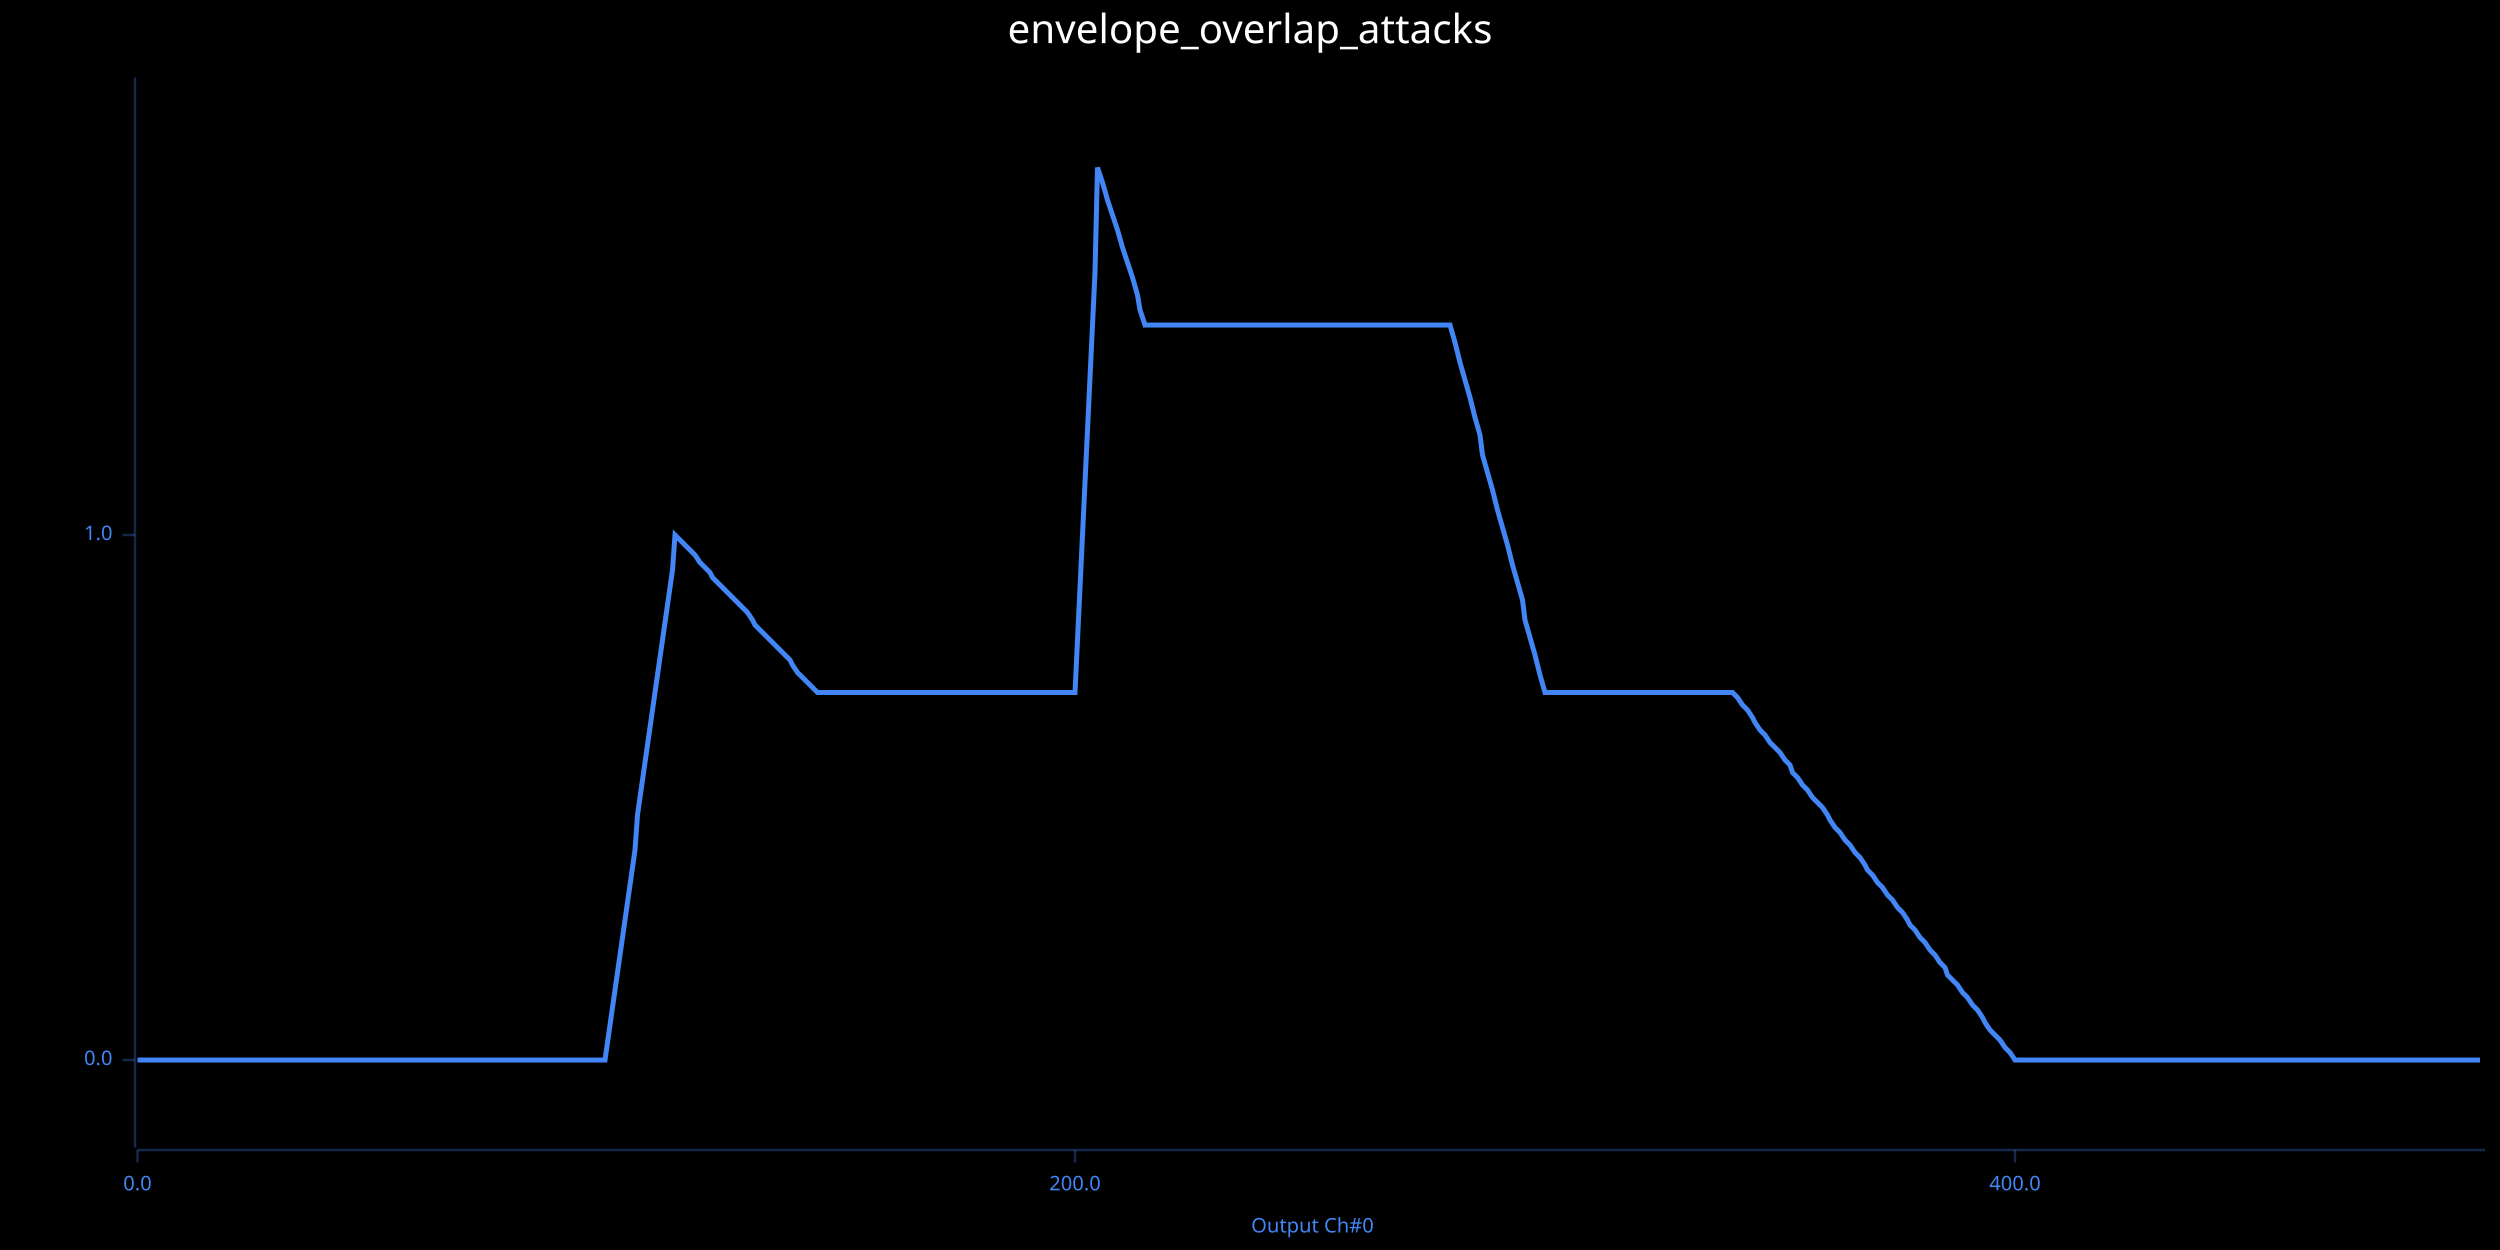
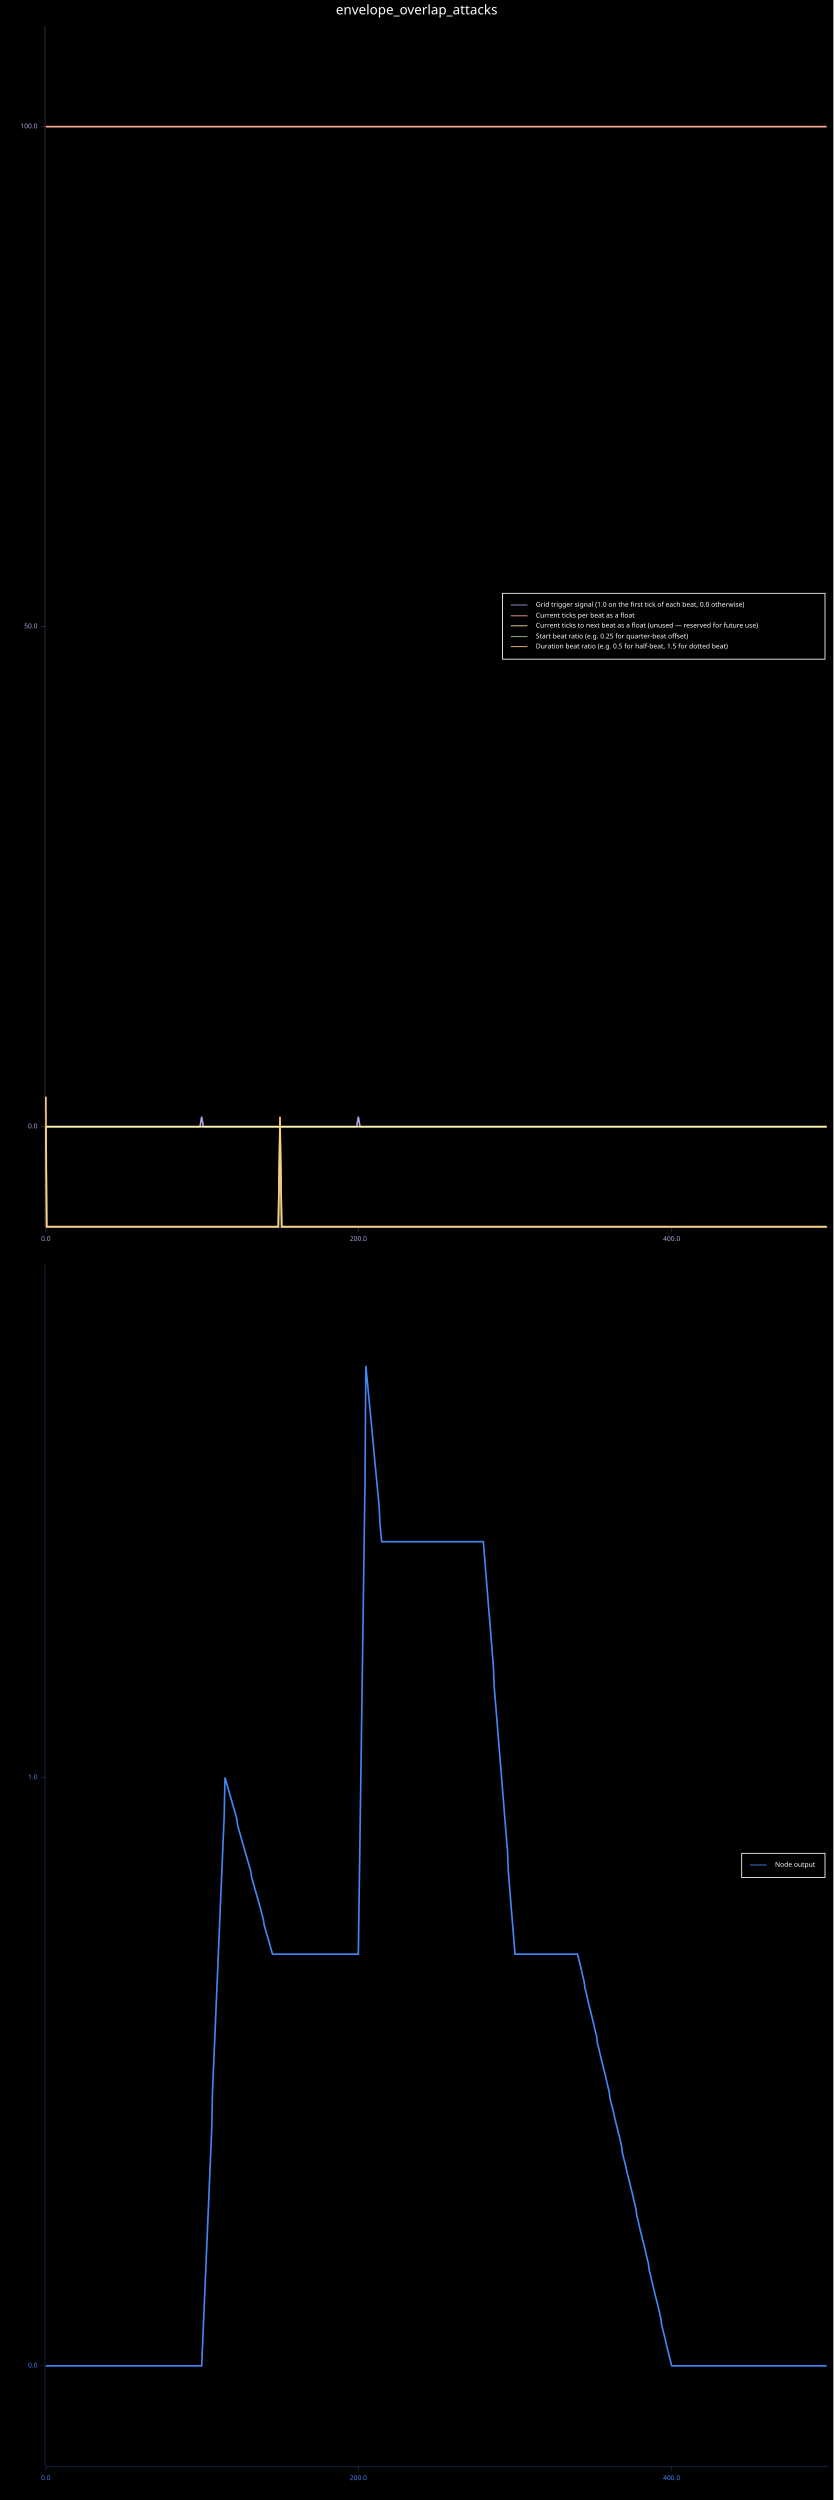
- <svg xmlns="http://www.w3.org/2000/svg" width="1000" height="500" viewBox="0 0 1000 500">
-   <rect x="0" y="0" width="1000" height="500" opacity="1" fill="#000000" stroke="none" />
+ <svg xmlns="http://www.w3.org/2000/svg" width="1000" height="3000" viewBox="0 0 1000 3000">
+   <rect x="0" y="0" width="1000" height="3000" opacity="1" fill="#000000" stroke="none" />
  <text x="500" y="5" dy="0.76em" text-anchor="middle" font-family="sans-serif" font-size="16.129" opacity="1" fill="#FFFFFF">
envelope_overlap_attacks
</text>
-   <text x="525" y="495" dy="-0.5ex" text-anchor="middle" font-family="sans-serif" font-size="8.065" opacity="1" fill="#4285F4">
- Output Ch#0
- </text>
-   <polyline fill="none" opacity="0.3" stroke="#4285F4" stroke-width="1" points="54,31 54,459 " />
-   <text x="45" y="424" dy="0.5ex" text-anchor="end" font-family="sans-serif" font-size="8.065" opacity="1" fill="#4285F4">
+   <polyline fill="none" opacity="0.3" stroke="#B39DDB" stroke-width="1" points="54,31 54,1472 " />
+   <text x="45" y="1352" dy="0.5ex" text-anchor="end" font-family="sans-serif" font-size="8.065" opacity="1" fill="#B39DDB">
0.0
</text>
-   <polyline fill="none" opacity="0.3" stroke="#4285F4" stroke-width="1" points="49,424 54,424 " />
-   <text x="45" y="214" dy="0.5ex" text-anchor="end" font-family="sans-serif" font-size="8.065" opacity="1" fill="#4285F4">
+   <polyline fill="none" opacity="0.3" stroke="#B39DDB" stroke-width="1" points="49,1352 54,1352 " />
+   <text x="45" y="752" dy="0.5ex" text-anchor="end" font-family="sans-serif" font-size="8.065" opacity="1" fill="#B39DDB">
+ 50.0
+ </text>
+   <polyline fill="none" opacity="0.3" stroke="#B39DDB" stroke-width="1" points="49,752 54,752 " />
+   <text x="45" y="152" dy="0.5ex" text-anchor="end" font-family="sans-serif" font-size="8.065" opacity="1" fill="#B39DDB">
+ 100.0
+ </text>
+   <polyline fill="none" opacity="0.3" stroke="#B39DDB" stroke-width="1" points="49,152 54,152 " />
+   <polyline fill="none" opacity="0.3" stroke="#B39DDB" stroke-width="1" points="55,1473 994,1473 " />
+   <text x="55" y="1483" dy="0.76em" text-anchor="middle" font-family="sans-serif" font-size="8.065" opacity="1" fill="#B39DDB">
+ 0.0
+ </text>
+   <polyline fill="none" opacity="0.3" stroke="#B39DDB" stroke-width="1" points="55,1473 55,1478 " />
+   <text x="430" y="1483" dy="0.76em" text-anchor="middle" font-family="sans-serif" font-size="8.065" opacity="1" fill="#B39DDB">
+ 200.0
+ </text>
+   <polyline fill="none" opacity="0.3" stroke="#B39DDB" stroke-width="1" points="430,1473 430,1478 " />
+   <text x="806" y="1483" dy="0.76em" text-anchor="middle" font-family="sans-serif" font-size="8.065" opacity="1" fill="#B39DDB">
+ 400.0
+ </text>
+   <polyline fill="none" opacity="0.3" stroke="#B39DDB" stroke-width="1" points="806,1473 806,1478 " />
+   <polyline fill="none" opacity="1" stroke="#B39DDB" stroke-width="2" points="55,1352 56,1352 58,1352 60,1352 62,1352 64,1352 66,1352 68,1352 70,1352 71,1352 73,1352 75,1352 77,1352 79,1352 81,1352 83,1352 85,1352 86,1352 88,1352 90,1352 92,1352 94,1352 96,1352 98,1352 100,1352 101,1352 103,1352 105,1352 107,1352 109,1352 111,1352 113,1352 115,1352 116,1352 118,1352 120,1352 122,1352 124,1352 126,1352 128,1352 130,1352 131,1352 133,1352 135,1352 137,1352 139,1352 141,1352 143,1352 145,1352 147,1352 148,1352 150,1352 152,1352 154,1352 156,1352 158,1352 160,1352 162,1352 163,1352 165,1352 167,1352 169,1352 171,1352 173,1352 175,1352 177,1352 178,1352 180,1352 182,1352 184,1352 186,1352 188,1352 190,1352 192,1352 193,1352 195,1352 197,1352 199,1352 201,1352 203,1352 205,1352 207,1352 208,1352 210,1352 212,1352 214,1352 216,1352 218,1352 220,1352 222,1352 224,1352 225,1352 227,1352 229,1352 231,1352 233,1352 235,1352 237,1352 239,1352 240,1352 242,1340 244,1352 246,1352 248,1352 250,1352 252,1352 254,1352 255,1352 257,1352 259,1352 261,1352 263,1352 265,1352 267,1352 269,1352 270,1352 272,1352 274,1352 276,1352 278,1352 280,1352 282,1352 284,1352 285,1352 287,1352 289,1352 291,1352 293,1352 295,1352 297,1352 299,1352 301,1352 302,1352 304,1352 306,1352 308,1352 310,1352 312,1352 314,1352 316,1352 317,1352 319,1352 321,1352 323,1352 325,1352 327,1352 329,1352 331,1352 332,1352 334,1352 336,1352 338,1352 340,1352 342,1352 344,1352 346,1352 347,1352 349,1352 351,1352 353,1352 355,1352 357,1352 359,1352 361,1352 362,1352 364,1352 366,1352 368,1352 370,1352 372,1352 374,1352 376,1352 378,1352 379,1352 381,1352 383,1352 385,1352 387,1352 389,1352 391,1352 393,1352 394,1352 396,1352 398,1352 400,1352 402,1352 404,1352 406,1352 408,1352 409,1352 411,1352 413,1352 415,1352 417,1352 419,1352 421,1352 423,1352 424,1352 426,1352 428,1352 430,1340 432,1352 434,1352 436,1352 438,1352 439,1352 441,1352 443,1352 445,1352 447,1352 449,1352 451,1352 453,1352 455,1352 456,1352 458,1352 460,1352 462,1352 464,1352 466,1352 468,1352 470,1352 471,1352 473,1352 475,1352 477,1352 479,1352 481,1352 483,1352 485,1352 486,1352 488,1352 490,1352 492,1352 494,1352 496,1352 498,1352 500,1352 501,1352 503,1352 505,1352 507,1352 509,1352 511,1352 513,1352 515,1352 516,1352 518,1352 520,1352 522,1352 524,1352 526,1352 528,1352 530,1352 532,1352 533,1352 535,1352 537,1352 539,1352 541,1352 543,1352 545,1352 547,1352 548,1352 550,1352 552,1352 554,1352 556,1352 558,1352 560,1352 562,1352 563,1352 565,1352 567,1352 569,1352 571,1352 573,1352 575,1352 577,1352 578,1352 580,1352 582,1352 584,1352 586,1352 588,1352 590,1352 592,1352 593,1352 595,1352 597,1352 599,1352 601,1352 603,1352 605,1352 607,1352 609,1352 610,1352 612,1352 614,1352 616,1352 618,1352 620,1352 622,1352 624,1352 625,1352 627,1352 629,1352 631,1352 633,1352 635,1352 637,1352 639,1352 640,1352 642,1352 644,1352 646,1352 648,1352 650,1352 652,1352 654,1352 655,1352 657,1352 659,1352 661,1352 663,1352 665,1352 667,1352 669,1352 670,1352 672,1352 674,1352 676,1352 678,1352 680,1352 682,1352 684,1352 686,1352 687,1352 689,1352 691,1352 693,1352 695,1352 697,1352 699,1352 701,1352 702,1352 704,1352 706,1352 708,1352 710,1352 712,1352 714,1352 716,1352 717,1352 719,1352 721,1352 723,1352 725,1352 727,1352 729,1352 731,1352 732,1352 734,1352 736,1352 738,1352 740,1352 742,1352 744,1352 746,1352 747,1352 749,1352 751,1352 753,1352 755,1352 757,1352 759,1352 761,1352 763,1352 764,1352 766,1352 768,1352 770,1352 772,1352 774,1352 776,1352 778,1352 779,1352 781,1352 783,1352 785,1352 787,1352 789,1352 791,1352 793,1352 794,1352 796,1352 798,1352 800,1352 802,1352 804,1352 806,1352 808,1352 809,1352 811,1352 813,1352 815,1352 817,1352 819,1352 821,1352 823,1352 824,1352 826,1352 828,1352 830,1352 832,1352 834,1352 836,1352 838,1352 840,1352 841,1352 843,1352 845,1352 847,1352 849,1352 851,1352 853,1352 855,1352 856,1352 858,1352 860,1352 862,1352 864,1352 866,1352 868,1352 870,1352 871,1352 873,1352 875,1352 877,1352 879,1352 881,1352 883,1352 885,1352 886,1352 888,1352 890,1352 892,1352 894,1352 896,1352 898,1352 900,1352 901,1352 903,1352 905,1352 907,1352 909,1352 911,1352 913,1352 915,1352 917,1352 918,1352 920,1352 922,1352 924,1352 926,1352 928,1352 930,1352 932,1352 933,1352 935,1352 937,1352 939,1352 941,1352 943,1352 945,1352 947,1352 948,1352 950,1352 952,1352 954,1352 956,1352 958,1352 960,1352 962,1352 963,1352 965,1352 967,1352 969,1352 971,1352 973,1352 975,1352 977,1352 978,1352 980,1352 982,1352 984,1352 986,1352 988,1352 990,1352 992,1352 " />
+   <polyline fill="none" opacity="1" stroke="#FFAB91" stroke-width="2" points="55,152 56,152 58,152 60,152 62,152 64,152 66,152 68,152 70,152 71,152 73,152 75,152 77,152 79,152 81,152 83,152 85,152 86,152 88,152 90,152 92,152 94,152 96,152 98,152 100,152 101,152 103,152 105,152 107,152 109,152 111,152 113,152 115,152 116,152 118,152 120,152 122,152 124,152 126,152 128,152 130,152 131,152 133,152 135,152 137,152 139,152 141,152 143,152 145,152 147,152 148,152 150,152 152,152 154,152 156,152 158,152 160,152 162,152 163,152 165,152 167,152 169,152 171,152 173,152 175,152 177,152 178,152 180,152 182,152 184,152 186,152 188,152 190,152 192,152 193,152 195,152 197,152 199,152 201,152 203,152 205,152 207,152 208,152 210,152 212,152 214,152 216,152 218,152 220,152 222,152 224,152 225,152 227,152 229,152 231,152 233,152 235,152 237,152 239,152 240,152 242,152 244,152 246,152 248,152 250,152 252,152 254,152 255,152 257,152 259,152 261,152 263,152 265,152 267,152 269,152 270,152 272,152 274,152 276,152 278,152 280,152 282,152 284,152 285,152 287,152 289,152 291,152 293,152 295,152 297,152 299,152 301,152 302,152 304,152 306,152 308,152 310,152 312,152 314,152 316,152 317,152 319,152 321,152 323,152 325,152 327,152 329,152 331,152 332,152 334,152 336,152 338,152 340,152 342,152 344,152 346,152 347,152 349,152 351,152 353,152 355,152 357,152 359,152 361,152 362,152 364,152 366,152 368,152 370,152 372,152 374,152 376,152 378,152 379,152 381,152 383,152 385,152 387,152 389,152 391,152 393,152 394,152 396,152 398,152 400,152 402,152 404,152 406,152 408,152 409,152 411,152 413,152 415,152 417,152 419,152 421,152 423,152 424,152 426,152 428,152 430,152 432,152 434,152 436,152 438,152 439,152 441,152 443,152 445,152 447,152 449,152 451,152 453,152 455,152 456,152 458,152 460,152 462,152 464,152 466,152 468,152 470,152 471,152 473,152 475,152 477,152 479,152 481,152 483,152 485,152 486,152 488,152 490,152 492,152 494,152 496,152 498,152 500,152 501,152 503,152 505,152 507,152 509,152 511,152 513,152 515,152 516,152 518,152 520,152 522,152 524,152 526,152 528,152 530,152 532,152 533,152 535,152 537,152 539,152 541,152 543,152 545,152 547,152 548,152 550,152 552,152 554,152 556,152 558,152 560,152 562,152 563,152 565,152 567,152 569,152 571,152 573,152 575,152 577,152 578,152 580,152 582,152 584,152 586,152 588,152 590,152 592,152 593,152 595,152 597,152 599,152 601,152 603,152 605,152 607,152 609,152 610,152 612,152 614,152 616,152 618,152 620,152 622,152 624,152 625,152 627,152 629,152 631,152 633,152 635,152 637,152 639,152 640,152 642,152 644,152 646,152 648,152 650,152 652,152 654,152 655,152 657,152 659,152 661,152 663,152 665,152 667,152 669,152 670,152 672,152 674,152 676,152 678,152 680,152 682,152 684,152 686,152 687,152 689,152 691,152 693,152 695,152 697,152 699,152 701,152 702,152 704,152 706,152 708,152 710,152 712,152 714,152 716,152 717,152 719,152 721,152 723,152 725,152 727,152 729,152 731,152 732,152 734,152 736,152 738,152 740,152 742,152 744,152 746,152 747,152 749,152 751,152 753,152 755,152 757,152 759,152 761,152 763,152 764,152 766,152 768,152 770,152 772,152 774,152 776,152 778,152 779,152 781,152 783,152 785,152 787,152 789,152 791,152 793,152 794,152 796,152 798,152 800,152 802,152 804,152 806,152 808,152 809,152 811,152 813,152 815,152 817,152 819,152 821,152 823,152 824,152 826,152 828,152 830,152 832,152 834,152 836,152 838,152 840,152 841,152 843,152 845,152 847,152 849,152 851,152 853,152 855,152 856,152 858,152 860,152 862,152 864,152 866,152 868,152 870,152 871,152 873,152 875,152 877,152 879,152 881,152 883,152 885,152 886,152 888,152 890,152 892,152 894,152 896,152 898,152 900,152 901,152 903,152 905,152 907,152 909,152 911,152 913,152 915,152 917,152 918,152 920,152 922,152 924,152 926,152 928,152 930,152 932,152 933,152 935,152 937,152 939,152 941,152 943,152 945,152 947,152 948,152 950,152 952,152 954,152 956,152 958,152 960,152 962,152 963,152 965,152 967,152 969,152 971,152 973,152 975,152 977,152 978,152 980,152 982,152 984,152 986,152 988,152 990,152 992,152 " />
+   <polyline fill="none" opacity="1" stroke="#FFF59D" stroke-width="2" points="55,1352 56,1352 58,1352 60,1352 62,1352 64,1352 66,1352 68,1352 70,1352 71,1352 73,1352 75,1352 77,1352 79,1352 81,1352 83,1352 85,1352 86,1352 88,1352 90,1352 92,1352 94,1352 96,1352 98,1352 100,1352 101,1352 103,1352 105,1352 107,1352 109,1352 111,1352 113,1352 115,1352 116,1352 118,1352 120,1352 122,1352 124,1352 126,1352 128,1352 130,1352 131,1352 133,1352 135,1352 137,1352 139,1352 141,1352 143,1352 145,1352 147,1352 148,1352 150,1352 152,1352 154,1352 156,1352 158,1352 160,1352 162,1352 163,1352 165,1352 167,1352 169,1352 171,1352 173,1352 175,1352 177,1352 178,1352 180,1352 182,1352 184,1352 186,1352 188,1352 190,1352 192,1352 193,1352 195,1352 197,1352 199,1352 201,1352 203,1352 205,1352 207,1352 208,1352 210,1352 212,1352 214,1352 216,1352 218,1352 220,1352 222,1352 224,1352 225,1352 227,1352 229,1352 231,1352 233,1352 235,1352 237,1352 239,1352 240,1352 242,1352 244,1352 246,1352 248,1352 250,1352 252,1352 254,1352 255,1352 257,1352 259,1352 261,1352 263,1352 265,1352 267,1352 269,1352 270,1352 272,1352 274,1352 276,1352 278,1352 280,1352 282,1352 284,1352 285,1352 287,1352 289,1352 291,1352 293,1352 295,1352 297,1352 299,1352 301,1352 302,1352 304,1352 306,1352 308,1352 310,1352 312,1352 314,1352 316,1352 317,1352 319,1352 321,1352 323,1352 325,1352 327,1352 329,1352 331,1352 332,1352 334,1352 336,1352 338,1352 340,1352 342,1352 344,1352 346,1352 347,1352 349,1352 351,1352 353,1352 355,1352 357,1352 359,1352 361,1352 362,1352 364,1352 366,1352 368,1352 370,1352 372,1352 374,1352 376,1352 378,1352 379,1352 381,1352 383,1352 385,1352 387,1352 389,1352 391,1352 393,1352 394,1352 396,1352 398,1352 400,1352 402,1352 404,1352 406,1352 408,1352 409,1352 411,1352 413,1352 415,1352 417,1352 419,1352 421,1352 423,1352 424,1352 426,1352 428,1352 430,1352 432,1352 434,1352 436,1352 438,1352 439,1352 441,1352 443,1352 445,1352 447,1352 449,1352 451,1352 453,1352 455,1352 456,1352 458,1352 460,1352 462,1352 464,1352 466,1352 468,1352 470,1352 471,1352 473,1352 475,1352 477,1352 479,1352 481,1352 483,1352 485,1352 486,1352 488,1352 490,1352 492,1352 494,1352 496,1352 498,1352 500,1352 501,1352 503,1352 505,1352 507,1352 509,1352 511,1352 513,1352 515,1352 516,1352 518,1352 520,1352 522,1352 524,1352 526,1352 528,1352 530,1352 532,1352 533,1352 535,1352 537,1352 539,1352 541,1352 543,1352 545,1352 547,1352 548,1352 550,1352 552,1352 554,1352 556,1352 558,1352 560,1352 562,1352 563,1352 565,1352 567,1352 569,1352 571,1352 573,1352 575,1352 577,1352 578,1352 580,1352 582,1352 584,1352 586,1352 588,1352 590,1352 592,1352 593,1352 595,1352 597,1352 599,1352 601,1352 603,1352 605,1352 607,1352 609,1352 610,1352 612,1352 614,1352 616,1352 618,1352 620,1352 622,1352 624,1352 625,1352 627,1352 629,1352 631,1352 633,1352 635,1352 637,1352 639,1352 640,1352 642,1352 644,1352 646,1352 648,1352 650,1352 652,1352 654,1352 655,1352 657,1352 659,1352 661,1352 663,1352 665,1352 667,1352 669,1352 670,1352 672,1352 674,1352 676,1352 678,1352 680,1352 682,1352 684,1352 686,1352 687,1352 689,1352 691,1352 693,1352 695,1352 697,1352 699,1352 701,1352 702,1352 704,1352 706,1352 708,1352 710,1352 712,1352 714,1352 716,1352 717,1352 719,1352 721,1352 723,1352 725,1352 727,1352 729,1352 731,1352 732,1352 734,1352 736,1352 738,1352 740,1352 742,1352 744,1352 746,1352 747,1352 749,1352 751,1352 753,1352 755,1352 757,1352 759,1352 761,1352 763,1352 764,1352 766,1352 768,1352 770,1352 772,1352 774,1352 776,1352 778,1352 779,1352 781,1352 783,1352 785,1352 787,1352 789,1352 791,1352 793,1352 794,1352 796,1352 798,1352 800,1352 802,1352 804,1352 806,1352 808,1352 809,1352 811,1352 813,1352 815,1352 817,1352 819,1352 821,1352 823,1352 824,1352 826,1352 828,1352 830,1352 832,1352 834,1352 836,1352 838,1352 840,1352 841,1352 843,1352 845,1352 847,1352 849,1352 851,1352 853,1352 855,1352 856,1352 858,1352 860,1352 862,1352 864,1352 866,1352 868,1352 870,1352 871,1352 873,1352 875,1352 877,1352 879,1352 881,1352 883,1352 885,1352 886,1352 888,1352 890,1352 892,1352 894,1352 896,1352 898,1352 900,1352 901,1352 903,1352 905,1352 907,1352 909,1352 911,1352 913,1352 915,1352 917,1352 918,1352 920,1352 922,1352 924,1352 926,1352 928,1352 930,1352 932,1352 933,1352 935,1352 937,1352 939,1352 941,1352 943,1352 945,1352 947,1352 948,1352 950,1352 952,1352 954,1352 956,1352 958,1352 960,1352 962,1352 963,1352 965,1352 967,1352 969,1352 971,1352 973,1352 975,1352 977,1352 978,1352 980,1352 982,1352 984,1352 986,1352 988,1352 990,1352 992,1352 " />
+   <polyline fill="none" opacity="1" stroke="#A5D6A7" stroke-width="2" points="55,1352 56,1472 58,1472 60,1472 62,1472 64,1472 66,1472 68,1472 70,1472 71,1472 73,1472 75,1472 77,1472 79,1472 81,1472 83,1472 85,1472 86,1472 88,1472 90,1472 92,1472 94,1472 96,1472 98,1472 100,1472 101,1472 103,1472 105,1472 107,1472 109,1472 111,1472 113,1472 115,1472 116,1472 118,1472 120,1472 122,1472 124,1472 126,1472 128,1472 130,1472 131,1472 133,1472 135,1472 137,1472 139,1472 141,1472 143,1472 145,1472 147,1472 148,1472 150,1472 152,1472 154,1472 156,1472 158,1472 160,1472 162,1472 163,1472 165,1472 167,1472 169,1472 171,1472 173,1472 175,1472 177,1472 178,1472 180,1472 182,1472 184,1472 186,1472 188,1472 190,1472 192,1472 193,1472 195,1472 197,1472 199,1472 201,1472 203,1472 205,1472 207,1472 208,1472 210,1472 212,1472 214,1472 216,1472 218,1472 220,1472 222,1472 224,1472 225,1472 227,1472 229,1472 231,1472 233,1472 235,1472 237,1472 239,1472 240,1472 242,1472 244,1472 246,1472 248,1472 250,1472 252,1472 254,1472 255,1472 257,1472 259,1472 261,1472 263,1472 265,1472 267,1472 269,1472 270,1472 272,1472 274,1472 276,1472 278,1472 280,1472 282,1472 284,1472 285,1472 287,1472 289,1472 291,1472 293,1472 295,1472 297,1472 299,1472 301,1472 302,1472 304,1472 306,1472 308,1472 310,1472 312,1472 314,1472 316,1472 317,1472 319,1472 321,1472 323,1472 325,1472 327,1472 329,1472 331,1472 332,1472 334,1472 336,1352 338,1472 340,1472 342,1472 344,1472 346,1472 347,1472 349,1472 351,1472 353,1472 355,1472 357,1472 359,1472 361,1472 362,1472 364,1472 366,1472 368,1472 370,1472 372,1472 374,1472 376,1472 378,1472 379,1472 381,1472 383,1472 385,1472 387,1472 389,1472 391,1472 393,1472 394,1472 396,1472 398,1472 400,1472 402,1472 404,1472 406,1472 408,1472 409,1472 411,1472 413,1472 415,1472 417,1472 419,1472 421,1472 423,1472 424,1472 426,1472 428,1472 430,1472 432,1472 434,1472 436,1472 438,1472 439,1472 441,1472 443,1472 445,1472 447,1472 449,1472 451,1472 453,1472 455,1472 456,1472 458,1472 460,1472 462,1472 464,1472 466,1472 468,1472 470,1472 471,1472 473,1472 475,1472 477,1472 479,1472 481,1472 483,1472 485,1472 486,1472 488,1472 490,1472 492,1472 494,1472 496,1472 498,1472 500,1472 501,1472 503,1472 505,1472 507,1472 509,1472 511,1472 513,1472 515,1472 516,1472 518,1472 520,1472 522,1472 524,1472 526,1472 528,1472 530,1472 532,1472 533,1472 535,1472 537,1472 539,1472 541,1472 543,1472 545,1472 547,1472 548,1472 550,1472 552,1472 554,1472 556,1472 558,1472 560,1472 562,1472 563,1472 565,1472 567,1472 569,1472 571,1472 573,1472 575,1472 577,1472 578,1472 580,1472 582,1472 584,1472 586,1472 588,1472 590,1472 592,1472 593,1472 595,1472 597,1472 599,1472 601,1472 603,1472 605,1472 607,1472 609,1472 610,1472 612,1472 614,1472 616,1472 618,1472 620,1472 622,1472 624,1472 625,1472 627,1472 629,1472 631,1472 633,1472 635,1472 637,1472 639,1472 640,1472 642,1472 644,1472 646,1472 648,1472 650,1472 652,1472 654,1472 655,1472 657,1472 659,1472 661,1472 663,1472 665,1472 667,1472 669,1472 670,1472 672,1472 674,1472 676,1472 678,1472 680,1472 682,1472 684,1472 686,1472 687,1472 689,1472 691,1472 693,1472 695,1472 697,1472 699,1472 701,1472 702,1472 704,1472 706,1472 708,1472 710,1472 712,1472 714,1472 716,1472 717,1472 719,1472 721,1472 723,1472 725,1472 727,1472 729,1472 731,1472 732,1472 734,1472 736,1472 738,1472 740,1472 742,1472 744,1472 746,1472 747,1472 749,1472 751,1472 753,1472 755,1472 757,1472 759,1472 761,1472 763,1472 764,1472 766,1472 768,1472 770,1472 772,1472 774,1472 776,1472 778,1472 779,1472 781,1472 783,1472 785,1472 787,1472 789,1472 791,1472 793,1472 794,1472 796,1472 798,1472 800,1472 802,1472 804,1472 806,1472 808,1472 809,1472 811,1472 813,1472 815,1472 817,1472 819,1472 821,1472 823,1472 824,1472 826,1472 828,1472 830,1472 832,1472 834,1472 836,1472 838,1472 840,1472 841,1472 843,1472 845,1472 847,1472 849,1472 851,1472 853,1472 855,1472 856,1472 858,1472 860,1472 862,1472 864,1472 866,1472 868,1472 870,1472 871,1472 873,1472 875,1472 877,1472 879,1472 881,1472 883,1472 885,1472 886,1472 888,1472 890,1472 892,1472 894,1472 896,1472 898,1472 900,1472 901,1472 903,1472 905,1472 907,1472 909,1472 911,1472 913,1472 915,1472 917,1472 918,1472 920,1472 922,1472 924,1472 926,1472 928,1472 930,1472 932,1472 933,1472 935,1472 937,1472 939,1472 941,1472 943,1472 945,1472 947,1472 948,1472 950,1472 952,1472 954,1472 956,1472 958,1472 960,1472 962,1472 963,1472 965,1472 967,1472 969,1472 971,1472 973,1472 975,1472 977,1472 978,1472 980,1472 982,1472 984,1472 986,1472 988,1472 990,1472 992,1472 " />
+   <polyline fill="none" opacity="1" stroke="#FFCC80" stroke-width="2" points="55,1316 56,1472 58,1472 60,1472 62,1472 64,1472 66,1472 68,1472 70,1472 71,1472 73,1472 75,1472 77,1472 79,1472 81,1472 83,1472 85,1472 86,1472 88,1472 90,1472 92,1472 94,1472 96,1472 98,1472 100,1472 101,1472 103,1472 105,1472 107,1472 109,1472 111,1472 113,1472 115,1472 116,1472 118,1472 120,1472 122,1472 124,1472 126,1472 128,1472 130,1472 131,1472 133,1472 135,1472 137,1472 139,1472 141,1472 143,1472 145,1472 147,1472 148,1472 150,1472 152,1472 154,1472 156,1472 158,1472 160,1472 162,1472 163,1472 165,1472 167,1472 169,1472 171,1472 173,1472 175,1472 177,1472 178,1472 180,1472 182,1472 184,1472 186,1472 188,1472 190,1472 192,1472 193,1472 195,1472 197,1472 199,1472 201,1472 203,1472 205,1472 207,1472 208,1472 210,1472 212,1472 214,1472 216,1472 218,1472 220,1472 222,1472 224,1472 225,1472 227,1472 229,1472 231,1472 233,1472 235,1472 237,1472 239,1472 240,1472 242,1472 244,1472 246,1472 248,1472 250,1472 252,1472 254,1472 255,1472 257,1472 259,1472 261,1472 263,1472 265,1472 267,1472 269,1472 270,1472 272,1472 274,1472 276,1472 278,1472 280,1472 282,1472 284,1472 285,1472 287,1472 289,1472 291,1472 293,1472 295,1472 297,1472 299,1472 301,1472 302,1472 304,1472 306,1472 308,1472 310,1472 312,1472 314,1472 316,1472 317,1472 319,1472 321,1472 323,1472 325,1472 327,1472 329,1472 331,1472 332,1472 334,1472 336,1340 338,1472 340,1472 342,1472 344,1472 346,1472 347,1472 349,1472 351,1472 353,1472 355,1472 357,1472 359,1472 361,1472 362,1472 364,1472 366,1472 368,1472 370,1472 372,1472 374,1472 376,1472 378,1472 379,1472 381,1472 383,1472 385,1472 387,1472 389,1472 391,1472 393,1472 394,1472 396,1472 398,1472 400,1472 402,1472 404,1472 406,1472 408,1472 409,1472 411,1472 413,1472 415,1472 417,1472 419,1472 421,1472 423,1472 424,1472 426,1472 428,1472 430,1472 432,1472 434,1472 436,1472 438,1472 439,1472 441,1472 443,1472 445,1472 447,1472 449,1472 451,1472 453,1472 455,1472 456,1472 458,1472 460,1472 462,1472 464,1472 466,1472 468,1472 470,1472 471,1472 473,1472 475,1472 477,1472 479,1472 481,1472 483,1472 485,1472 486,1472 488,1472 490,1472 492,1472 494,1472 496,1472 498,1472 500,1472 501,1472 503,1472 505,1472 507,1472 509,1472 511,1472 513,1472 515,1472 516,1472 518,1472 520,1472 522,1472 524,1472 526,1472 528,1472 530,1472 532,1472 533,1472 535,1472 537,1472 539,1472 541,1472 543,1472 545,1472 547,1472 548,1472 550,1472 552,1472 554,1472 556,1472 558,1472 560,1472 562,1472 563,1472 565,1472 567,1472 569,1472 571,1472 573,1472 575,1472 577,1472 578,1472 580,1472 582,1472 584,1472 586,1472 588,1472 590,1472 592,1472 593,1472 595,1472 597,1472 599,1472 601,1472 603,1472 605,1472 607,1472 609,1472 610,1472 612,1472 614,1472 616,1472 618,1472 620,1472 622,1472 624,1472 625,1472 627,1472 629,1472 631,1472 633,1472 635,1472 637,1472 639,1472 640,1472 642,1472 644,1472 646,1472 648,1472 650,1472 652,1472 654,1472 655,1472 657,1472 659,1472 661,1472 663,1472 665,1472 667,1472 669,1472 670,1472 672,1472 674,1472 676,1472 678,1472 680,1472 682,1472 684,1472 686,1472 687,1472 689,1472 691,1472 693,1472 695,1472 697,1472 699,1472 701,1472 702,1472 704,1472 706,1472 708,1472 710,1472 712,1472 714,1472 716,1472 717,1472 719,1472 721,1472 723,1472 725,1472 727,1472 729,1472 731,1472 732,1472 734,1472 736,1472 738,1472 740,1472 742,1472 744,1472 746,1472 747,1472 749,1472 751,1472 753,1472 755,1472 757,1472 759,1472 761,1472 763,1472 764,1472 766,1472 768,1472 770,1472 772,1472 774,1472 776,1472 778,1472 779,1472 781,1472 783,1472 785,1472 787,1472 789,1472 791,1472 793,1472 794,1472 796,1472 798,1472 800,1472 802,1472 804,1472 806,1472 808,1472 809,1472 811,1472 813,1472 815,1472 817,1472 819,1472 821,1472 823,1472 824,1472 826,1472 828,1472 830,1472 832,1472 834,1472 836,1472 838,1472 840,1472 841,1472 843,1472 845,1472 847,1472 849,1472 851,1472 853,1472 855,1472 856,1472 858,1472 860,1472 862,1472 864,1472 866,1472 868,1472 870,1472 871,1472 873,1472 875,1472 877,1472 879,1472 881,1472 883,1472 885,1472 886,1472 888,1472 890,1472 892,1472 894,1472 896,1472 898,1472 900,1472 901,1472 903,1472 905,1472 907,1472 909,1472 911,1472 913,1472 915,1472 917,1472 918,1472 920,1472 922,1472 924,1472 926,1472 928,1472 930,1472 932,1472 933,1472 935,1472 937,1472 939,1472 941,1472 943,1472 945,1472 947,1472 948,1472 950,1472 952,1472 954,1472 956,1472 958,1472 960,1472 962,1472 963,1472 965,1472 967,1472 969,1472 971,1472 973,1472 975,1472 977,1472 978,1472 980,1472 982,1472 984,1472 986,1472 988,1472 990,1472 992,1472 " />
+   <rect x="603" y="712" width="387" height="79" opacity="1" fill="#000000" stroke="none" />
+   <rect x="603" y="712" width="387" height="79" opacity="1" fill="none" stroke="#FFFFFF" />
+   <text x="643" y="722" dy="0.76em" text-anchor="start" font-family="sans-serif" font-size="8.065" opacity="1" fill="#FFFFFF">
+ Grid trigger signal (1.0 on the first tick of each beat, 0.0 otherwise)
+ </text>
+   <text x="643" y="735" dy="0.76em" text-anchor="start" font-family="sans-serif" font-size="8.065" opacity="1" fill="#FFFFFF">
+ Current ticks per beat as a float
+ </text>
+   <text x="643" y="747" dy="0.76em" text-anchor="start" font-family="sans-serif" font-size="8.065" opacity="1" fill="#FFFFFF">
+ Current ticks to next beat as a float (unused — reserved for future use)
+ </text>
+   <text x="643" y="760" dy="0.76em" text-anchor="start" font-family="sans-serif" font-size="8.065" opacity="1" fill="#FFFFFF">
+ Start beat ratio (e.g. 0.25 for quarter-beat offset)
+ </text>
+   <text x="643" y="772" dy="0.76em" text-anchor="start" font-family="sans-serif" font-size="8.065" opacity="1" fill="#FFFFFF">
+ Duration beat ratio (e.g. 0.5 for half-beat, 1.5 for dotted beat)
+ </text>
+   <polyline fill="none" opacity="1" stroke="#B39DDB" stroke-width="1" points="613,726 633,726 " />
+   <polyline fill="none" opacity="1" stroke="#FFAB91" stroke-width="1" points="613,739 633,739 " />
+   <polyline fill="none" opacity="1" stroke="#FFF59D" stroke-width="1" points="613,751 633,751 " />
+   <polyline fill="none" opacity="1" stroke="#A5D6A7" stroke-width="1" points="613,764 633,764 " />
+   <polyline fill="none" opacity="1" stroke="#FFCC80" stroke-width="1" points="613,776 633,776 " />
+   <polyline fill="none" opacity="0.3" stroke="#4285F4" stroke-width="1" points="54,1518 54,2959 " />
+   <text x="45" y="2839" dy="0.5ex" text-anchor="end" font-family="sans-serif" font-size="8.065" opacity="1" fill="#4285F4">
+ 0.0
+ </text>
+   <polyline fill="none" opacity="0.3" stroke="#4285F4" stroke-width="1" points="49,2839 54,2839 " />
+   <text x="45" y="2133" dy="0.5ex" text-anchor="end" font-family="sans-serif" font-size="8.065" opacity="1" fill="#4285F4">
1.0
</text>
-   <polyline fill="none" opacity="0.3" stroke="#4285F4" stroke-width="1" points="49,214 54,214 " />
-   <polyline fill="none" opacity="0.3" stroke="#4285F4" stroke-width="1" points="55,460 994,460 " />
-   <text x="55" y="470" dy="0.76em" text-anchor="middle" font-family="sans-serif" font-size="8.065" opacity="1" fill="#4285F4">
+   <polyline fill="none" opacity="0.3" stroke="#4285F4" stroke-width="1" points="49,2133 54,2133 " />
+   <polyline fill="none" opacity="0.3" stroke="#4285F4" stroke-width="1" points="55,2960 994,2960 " />
+   <text x="55" y="2970" dy="0.76em" text-anchor="middle" font-family="sans-serif" font-size="8.065" opacity="1" fill="#4285F4">
0.0
</text>
-   <polyline fill="none" opacity="0.3" stroke="#4285F4" stroke-width="1" points="55,460 55,465 " />
-   <text x="430" y="470" dy="0.76em" text-anchor="middle" font-family="sans-serif" font-size="8.065" opacity="1" fill="#4285F4">
+   <polyline fill="none" opacity="0.3" stroke="#4285F4" stroke-width="1" points="55,2960 55,2965 " />
+   <text x="430" y="2970" dy="0.76em" text-anchor="middle" font-family="sans-serif" font-size="8.065" opacity="1" fill="#4285F4">
200.0
</text>
-   <polyline fill="none" opacity="0.3" stroke="#4285F4" stroke-width="1" points="430,460 430,465 " />
-   <text x="806" y="470" dy="0.76em" text-anchor="middle" font-family="sans-serif" font-size="8.065" opacity="1" fill="#4285F4">
+   <polyline fill="none" opacity="0.3" stroke="#4285F4" stroke-width="1" points="430,2960 430,2965 " />
+   <text x="806" y="2970" dy="0.76em" text-anchor="middle" font-family="sans-serif" font-size="8.065" opacity="1" fill="#4285F4">
400.0
</text>
-   <polyline fill="none" opacity="0.3" stroke="#4285F4" stroke-width="1" points="806,460 806,465 " />
-   <polyline fill="none" opacity="1" stroke="#4285F4" stroke-width="2" points="55,424 56,424 58,424 60,424 62,424 64,424 66,424 68,424 70,424 71,424 73,424 75,424 77,424 79,424 81,424 83,424 85,424 86,424 88,424 90,424 92,424 94,424 96,424 98,424 100,424 101,424 103,424 105,424 107,424 109,424 111,424 113,424 115,424 116,424 118,424 120,424 122,424 124,424 126,424 128,424 130,424 131,424 133,424 135,424 137,424 139,424 141,424 143,424 145,424 147,424 148,424 150,424 152,424 154,424 156,424 158,424 160,424 162,424 163,424 165,424 167,424 169,424 171,424 173,424 175,424 177,424 178,424 180,424 182,424 184,424 186,424 188,424 190,424 192,424 193,424 195,424 197,424 199,424 201,424 203,424 205,424 207,424 208,424 210,424 212,424 214,424 216,424 218,424 220,424 222,424 224,424 225,424 227,424 229,424 231,424 233,424 235,424 237,424 239,424 240,424 242,424 244,410 246,396 248,382 250,368 252,354 254,340 255,326 257,312 259,298 261,284 263,270 265,256 267,242 269,228 270,214 272,216 274,218 276,220 278,222 280,225 282,227 284,229 285,231 287,233 289,235 291,237 293,239 295,241 297,243 299,245 301,248 302,250 304,252 306,254 308,256 310,258 312,260 314,262 316,264 317,266 319,269 321,271 323,273 325,275 327,277 329,277 331,277 332,277 334,277 336,277 338,277 340,277 342,277 344,277 346,277 347,277 349,277 351,277 353,277 355,277 357,277 359,277 361,277 362,277 364,277 366,277 368,277 370,277 372,277 374,277 376,277 378,277 379,277 381,277 383,277 385,277 387,277 389,277 391,277 393,277 394,277 396,277 398,277 400,277 402,277 404,277 406,277 408,277 409,277 411,277 413,277 415,277 417,277 419,277 421,277 423,277 424,277 426,277 428,277 430,277 432,235 434,193 436,151 438,109 439,67 441,73 443,80 445,86 447,92 449,99 451,105 453,111 455,118 456,124 458,130 460,130 462,130 464,130 466,130 468,130 470,130 471,130 473,130 475,130 477,130 479,130 481,130 483,130 485,130 486,130 488,130 490,130 492,130 494,130 496,130 498,130 500,130 501,130 503,130 505,130 507,130 509,130 511,130 513,130 515,130 516,130 518,130 520,130 522,130 524,130 526,130 528,130 530,130 532,130 533,130 535,130 537,130 539,130 541,130 543,130 545,130 547,130 548,130 550,130 552,130 554,130 556,130 558,130 560,130 562,130 563,130 565,130 567,130 569,130 571,130 573,130 575,130 577,130 578,130 580,130 582,137 584,145 586,152 588,159 590,167 592,174 593,182 595,189 597,196 599,204 601,211 603,218 605,226 607,233 609,240 610,248 612,255 614,262 616,270 618,277 620,277 622,277 624,277 625,277 627,277 629,277 631,277 633,277 635,277 637,277 639,277 640,277 642,277 644,277 646,277 648,277 650,277 652,277 654,277 655,277 657,277 659,277 661,277 663,277 665,277 667,277 669,277 670,277 672,277 674,277 676,277 678,277 680,277 682,277 684,277 686,277 687,277 689,277 691,277 693,277 695,279 697,282 699,284 701,287 702,289 704,292 706,294 708,297 710,299 712,301 714,304 716,306 717,309 719,311 721,314 723,316 725,319 727,321 729,323 731,326 732,328 734,331 736,333 738,336 740,338 742,341 744,343 746,346 747,348 749,350 751,353 753,355 755,358 757,360 759,363 761,365 763,368 764,370 766,372 768,375 770,377 772,380 774,382 776,385 778,387 779,390 781,392 783,394 785,397 787,399 789,402 791,404 793,407 794,409 796,412 798,414 800,416 802,419 804,421 806,424 808,424 809,424 811,424 813,424 815,424 817,424 819,424 821,424 823,424 824,424 826,424 828,424 830,424 832,424 834,424 836,424 838,424 840,424 841,424 843,424 845,424 847,424 849,424 851,424 853,424 855,424 856,424 858,424 860,424 862,424 864,424 866,424 868,424 870,424 871,424 873,424 875,424 877,424 879,424 881,424 883,424 885,424 886,424 888,424 890,424 892,424 894,424 896,424 898,424 900,424 901,424 903,424 905,424 907,424 909,424 911,424 913,424 915,424 917,424 918,424 920,424 922,424 924,424 926,424 928,424 930,424 932,424 933,424 935,424 937,424 939,424 941,424 943,424 945,424 947,424 948,424 950,424 952,424 954,424 956,424 958,424 960,424 962,424 963,424 965,424 967,424 969,424 971,424 973,424 975,424 977,424 978,424 980,424 982,424 984,424 986,424 988,424 990,424 992,424 " />
+   <polyline fill="none" opacity="0.3" stroke="#4285F4" stroke-width="1" points="806,2960 806,2965 " />
+   <polyline fill="none" opacity="1" stroke="#4285F4" stroke-width="2" points="55,2839 56,2839 58,2839 60,2839 62,2839 64,2839 66,2839 68,2839 70,2839 71,2839 73,2839 75,2839 77,2839 79,2839 81,2839 83,2839 85,2839 86,2839 88,2839 90,2839 92,2839 94,2839 96,2839 98,2839 100,2839 101,2839 103,2839 105,2839 107,2839 109,2839 111,2839 113,2839 115,2839 116,2839 118,2839 120,2839 122,2839 124,2839 126,2839 128,2839 130,2839 131,2839 133,2839 135,2839 137,2839 139,2839 141,2839 143,2839 145,2839 147,2839 148,2839 150,2839 152,2839 154,2839 156,2839 158,2839 160,2839 162,2839 163,2839 165,2839 167,2839 169,2839 171,2839 173,2839 175,2839 177,2839 178,2839 180,2839 182,2839 184,2839 186,2839 188,2839 190,2839 192,2839 193,2839 195,2839 197,2839 199,2839 201,2839 203,2839 205,2839 207,2839 208,2839 210,2839 212,2839 214,2839 216,2839 218,2839 220,2839 222,2839 224,2839 225,2839 227,2839 229,2839 231,2839 233,2839 235,2839 237,2839 239,2839 240,2839 242,2839 244,2792 246,2745 248,2698 250,2651 252,2604 254,2557 255,2510 257,2463 259,2416 261,2369 263,2321 265,2274 267,2227 269,2180 270,2133 272,2140 274,2147 276,2154 278,2161 280,2168 282,2175 284,2182 285,2190 287,2197 289,2204 291,2211 293,2218 295,2225 297,2232 299,2239 301,2246 302,2253 304,2260 306,2267 308,2274 310,2281 312,2288 314,2296 316,2303 317,2310 319,2317 321,2324 323,2331 325,2338 327,2345 329,2345 331,2345 332,2345 334,2345 336,2345 338,2345 340,2345 342,2345 344,2345 346,2345 347,2345 349,2345 351,2345 353,2345 355,2345 357,2345 359,2345 361,2345 362,2345 364,2345 366,2345 368,2345 370,2345 372,2345 374,2345 376,2345 378,2345 379,2345 381,2345 383,2345 385,2345 387,2345 389,2345 391,2345 393,2345 394,2345 396,2345 398,2345 400,2345 402,2345 404,2345 406,2345 408,2345 409,2345 411,2345 413,2345 415,2345 417,2345 419,2345 421,2345 423,2345 424,2345 426,2345 428,2345 430,2345 432,2204 434,2062 436,1921 438,1780 439,1639 441,1660 443,1681 445,1702 447,1723 449,1745 451,1766 453,1787 455,1808 456,1829 458,1850 460,1850 462,1850 464,1850 466,1850 468,1850 470,1850 471,1850 473,1850 475,1850 477,1850 479,1850 481,1850 483,1850 485,1850 486,1850 488,1850 490,1850 492,1850 494,1850 496,1850 498,1850 500,1850 501,1850 503,1850 505,1850 507,1850 509,1850 511,1850 513,1850 515,1850 516,1850 518,1850 520,1850 522,1850 524,1850 526,1850 528,1850 530,1850 532,1850 533,1850 535,1850 537,1850 539,1850 541,1850 543,1850 545,1850 547,1850 548,1850 550,1850 552,1850 554,1850 556,1850 558,1850 560,1850 562,1850 563,1850 565,1850 567,1850 569,1850 571,1850 573,1850 575,1850 577,1850 578,1850 580,1850 582,1875 584,1900 586,1925 588,1949 590,1974 592,1999 593,2024 595,2048 597,2073 599,2098 601,2122 603,2147 605,2172 607,2197 609,2221 610,2246 612,2271 614,2296 616,2320 618,2345 620,2345 622,2345 624,2345 625,2345 627,2345 629,2345 631,2345 633,2345 635,2345 637,2345 639,2345 640,2345 642,2345 644,2345 646,2345 648,2345 650,2345 652,2345 654,2345 655,2345 657,2345 659,2345 661,2345 663,2345 665,2345 667,2345 669,2345 670,2345 672,2345 674,2345 676,2345 678,2345 680,2345 682,2345 684,2345 686,2345 687,2345 689,2345 691,2345 693,2345 695,2353 697,2361 699,2370 701,2378 702,2386 704,2394 706,2403 708,2411 710,2419 712,2427 714,2436 716,2444 717,2452 719,2460 721,2469 723,2477 725,2485 727,2493 729,2502 731,2510 732,2518 734,2526 736,2534 738,2543 740,2551 742,2559 744,2567 746,2576 747,2584 749,2592 751,2600 753,2609 755,2617 757,2625 759,2633 761,2642 763,2650 764,2658 766,2666 768,2675 770,2683 772,2691 774,2699 776,2708 778,2716 779,2724 781,2732 783,2741 785,2749 787,2757 789,2765 791,2773 793,2782 794,2790 796,2798 798,2806 800,2815 802,2823 804,2831 806,2839 808,2839 809,2839 811,2839 813,2839 815,2839 817,2839 819,2839 821,2839 823,2839 824,2839 826,2839 828,2839 830,2839 832,2839 834,2839 836,2839 838,2839 840,2839 841,2839 843,2839 845,2839 847,2839 849,2839 851,2839 853,2839 855,2839 856,2839 858,2839 860,2839 862,2839 864,2839 866,2839 868,2839 870,2839 871,2839 873,2839 875,2839 877,2839 879,2839 881,2839 883,2839 885,2839 886,2839 888,2839 890,2839 892,2839 894,2839 896,2839 898,2839 900,2839 901,2839 903,2839 905,2839 907,2839 909,2839 911,2839 913,2839 915,2839 917,2839 918,2839 920,2839 922,2839 924,2839 926,2839 928,2839 930,2839 932,2839 933,2839 935,2839 937,2839 939,2839 941,2839 943,2839 945,2839 947,2839 948,2839 950,2839 952,2839 954,2839 956,2839 958,2839 960,2839 962,2839 963,2839 965,2839 967,2839 969,2839 971,2839 973,2839 975,2839 977,2839 978,2839 980,2839 982,2839 984,2839 986,2839 988,2839 990,2839 992,2839 " />
+   <rect x="890" y="2224" width="100" height="29" opacity="1" fill="#000000" stroke="none" />
+   <rect x="890" y="2224" width="100" height="29" opacity="1" fill="none" stroke="#FFFFFF" />
+   <text x="930" y="2234" dy="0.76em" text-anchor="start" font-family="sans-serif" font-size="8.065" opacity="1" fill="#FFFFFF">
+ Node output
+ </text>
+   <polyline fill="none" opacity="1" stroke="#4285F4" stroke-width="1" points="900,2238 920,2238 " />
</svg>
